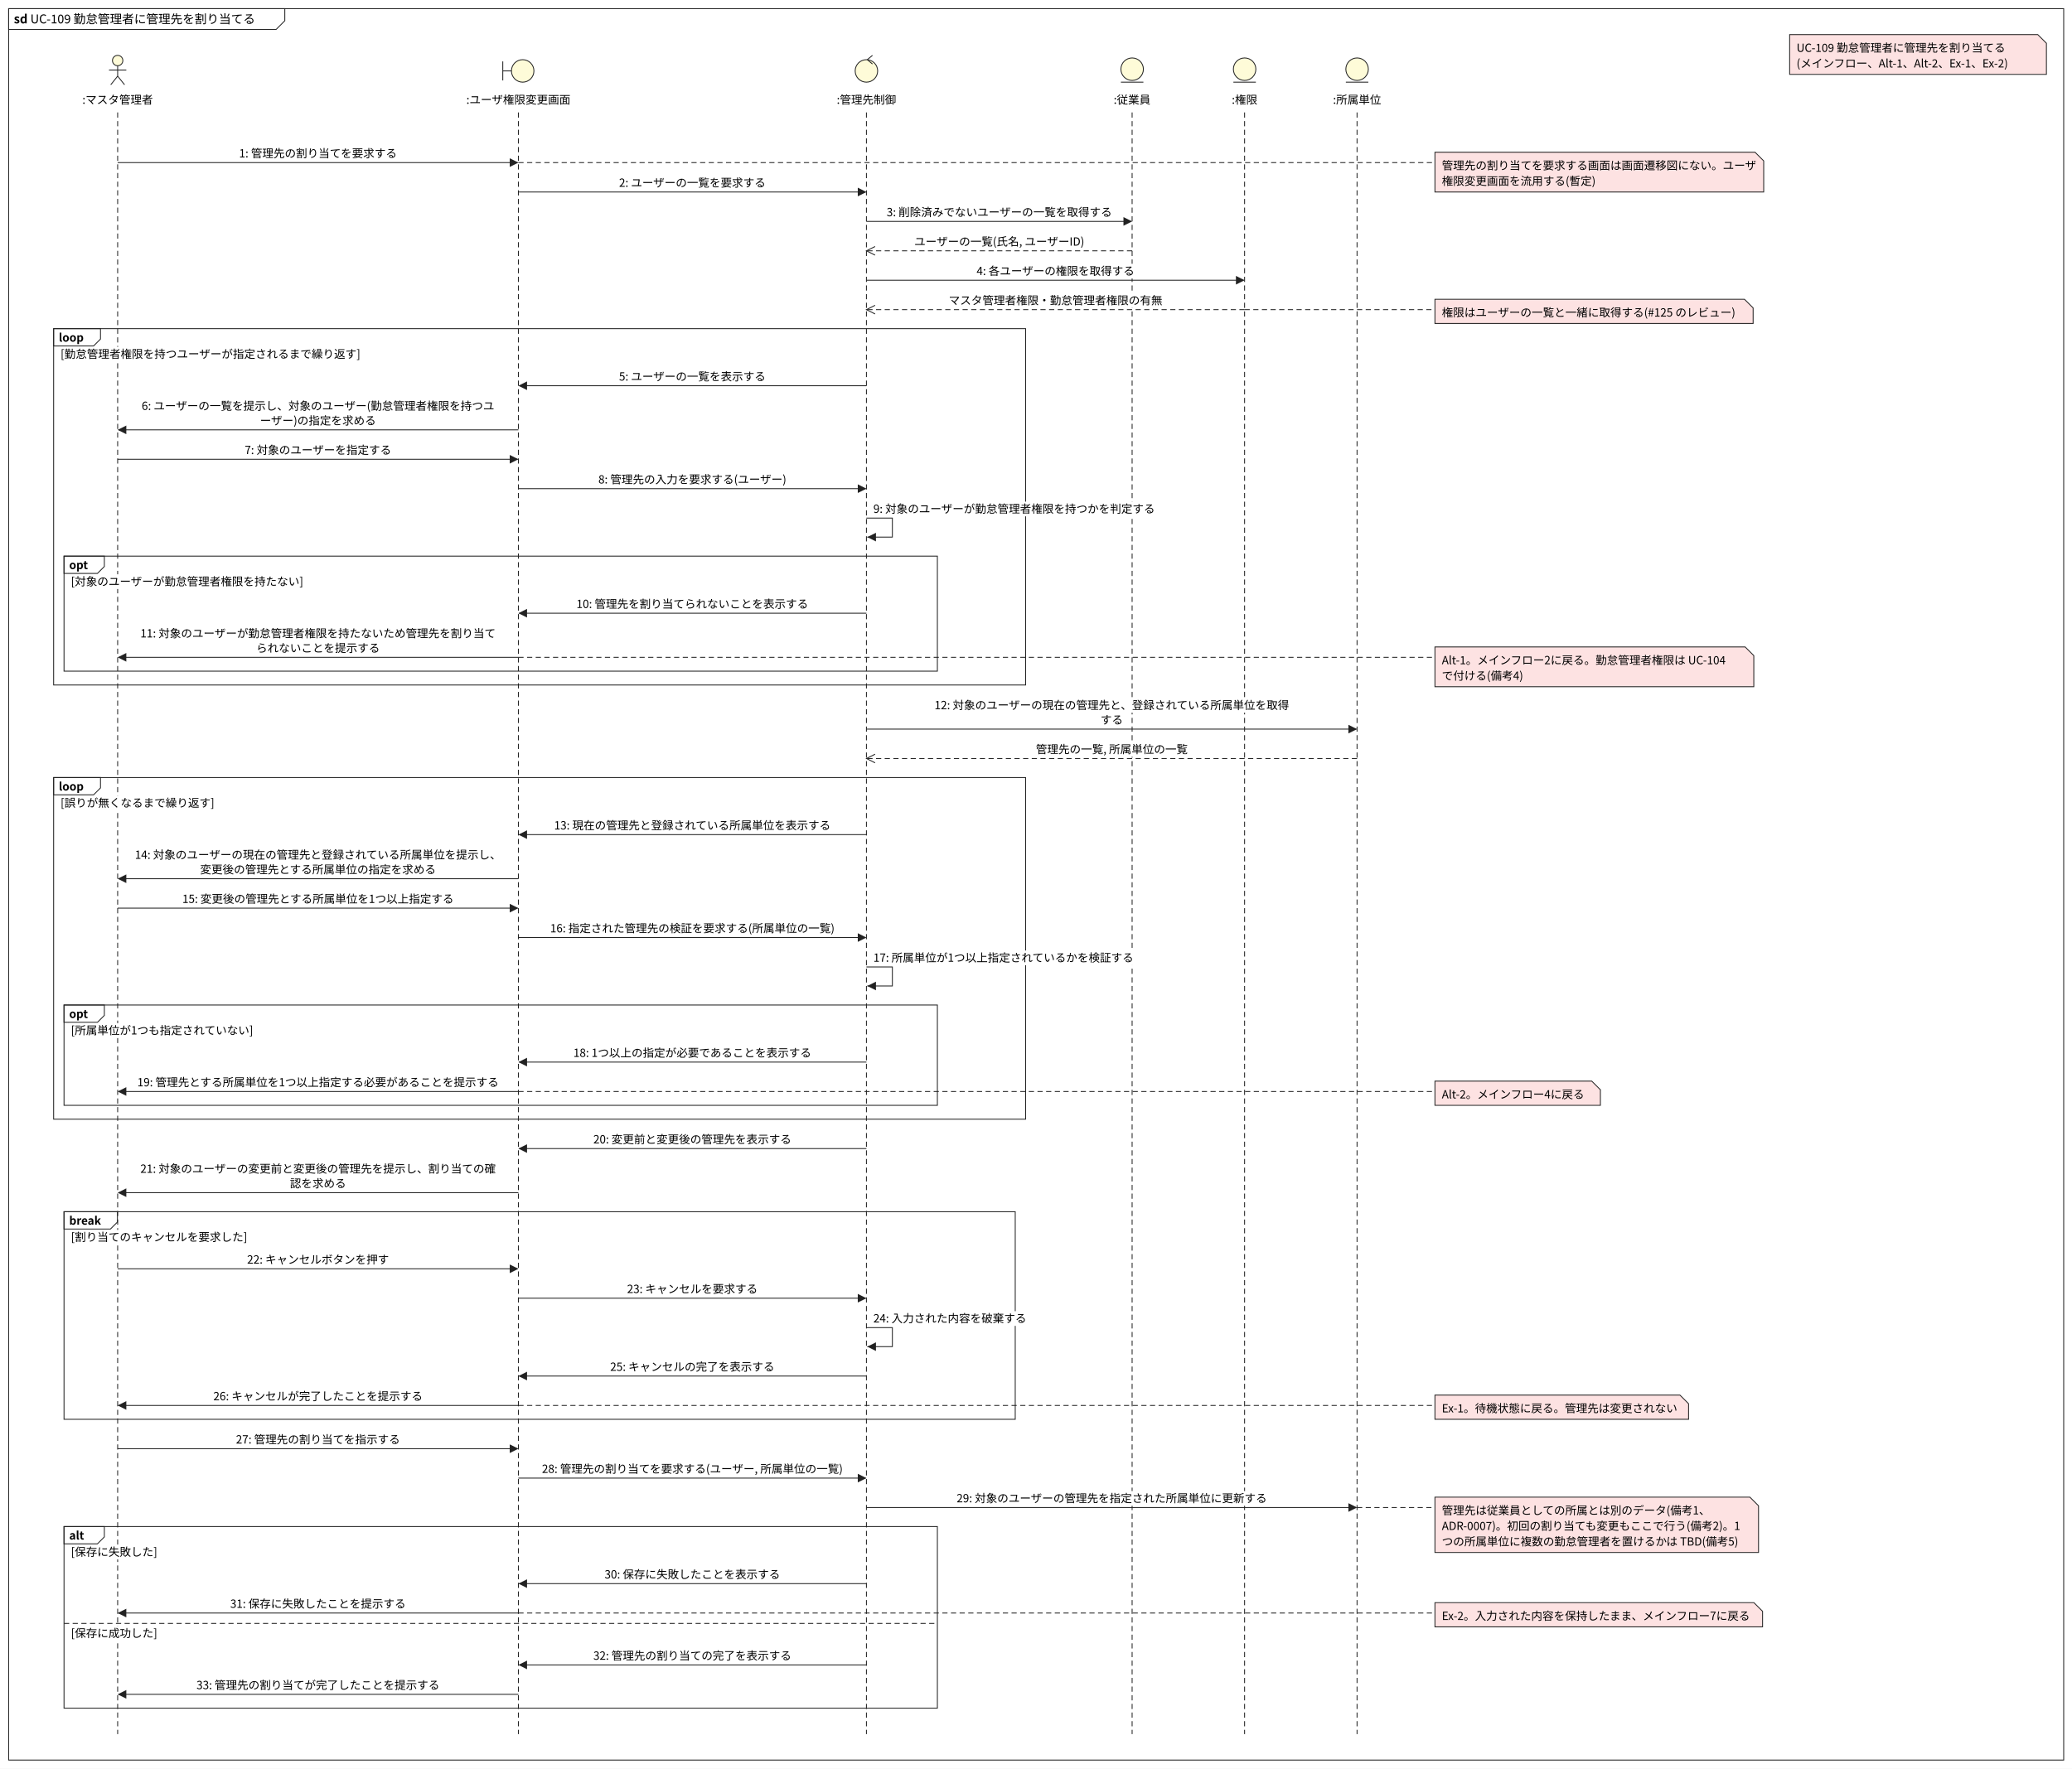
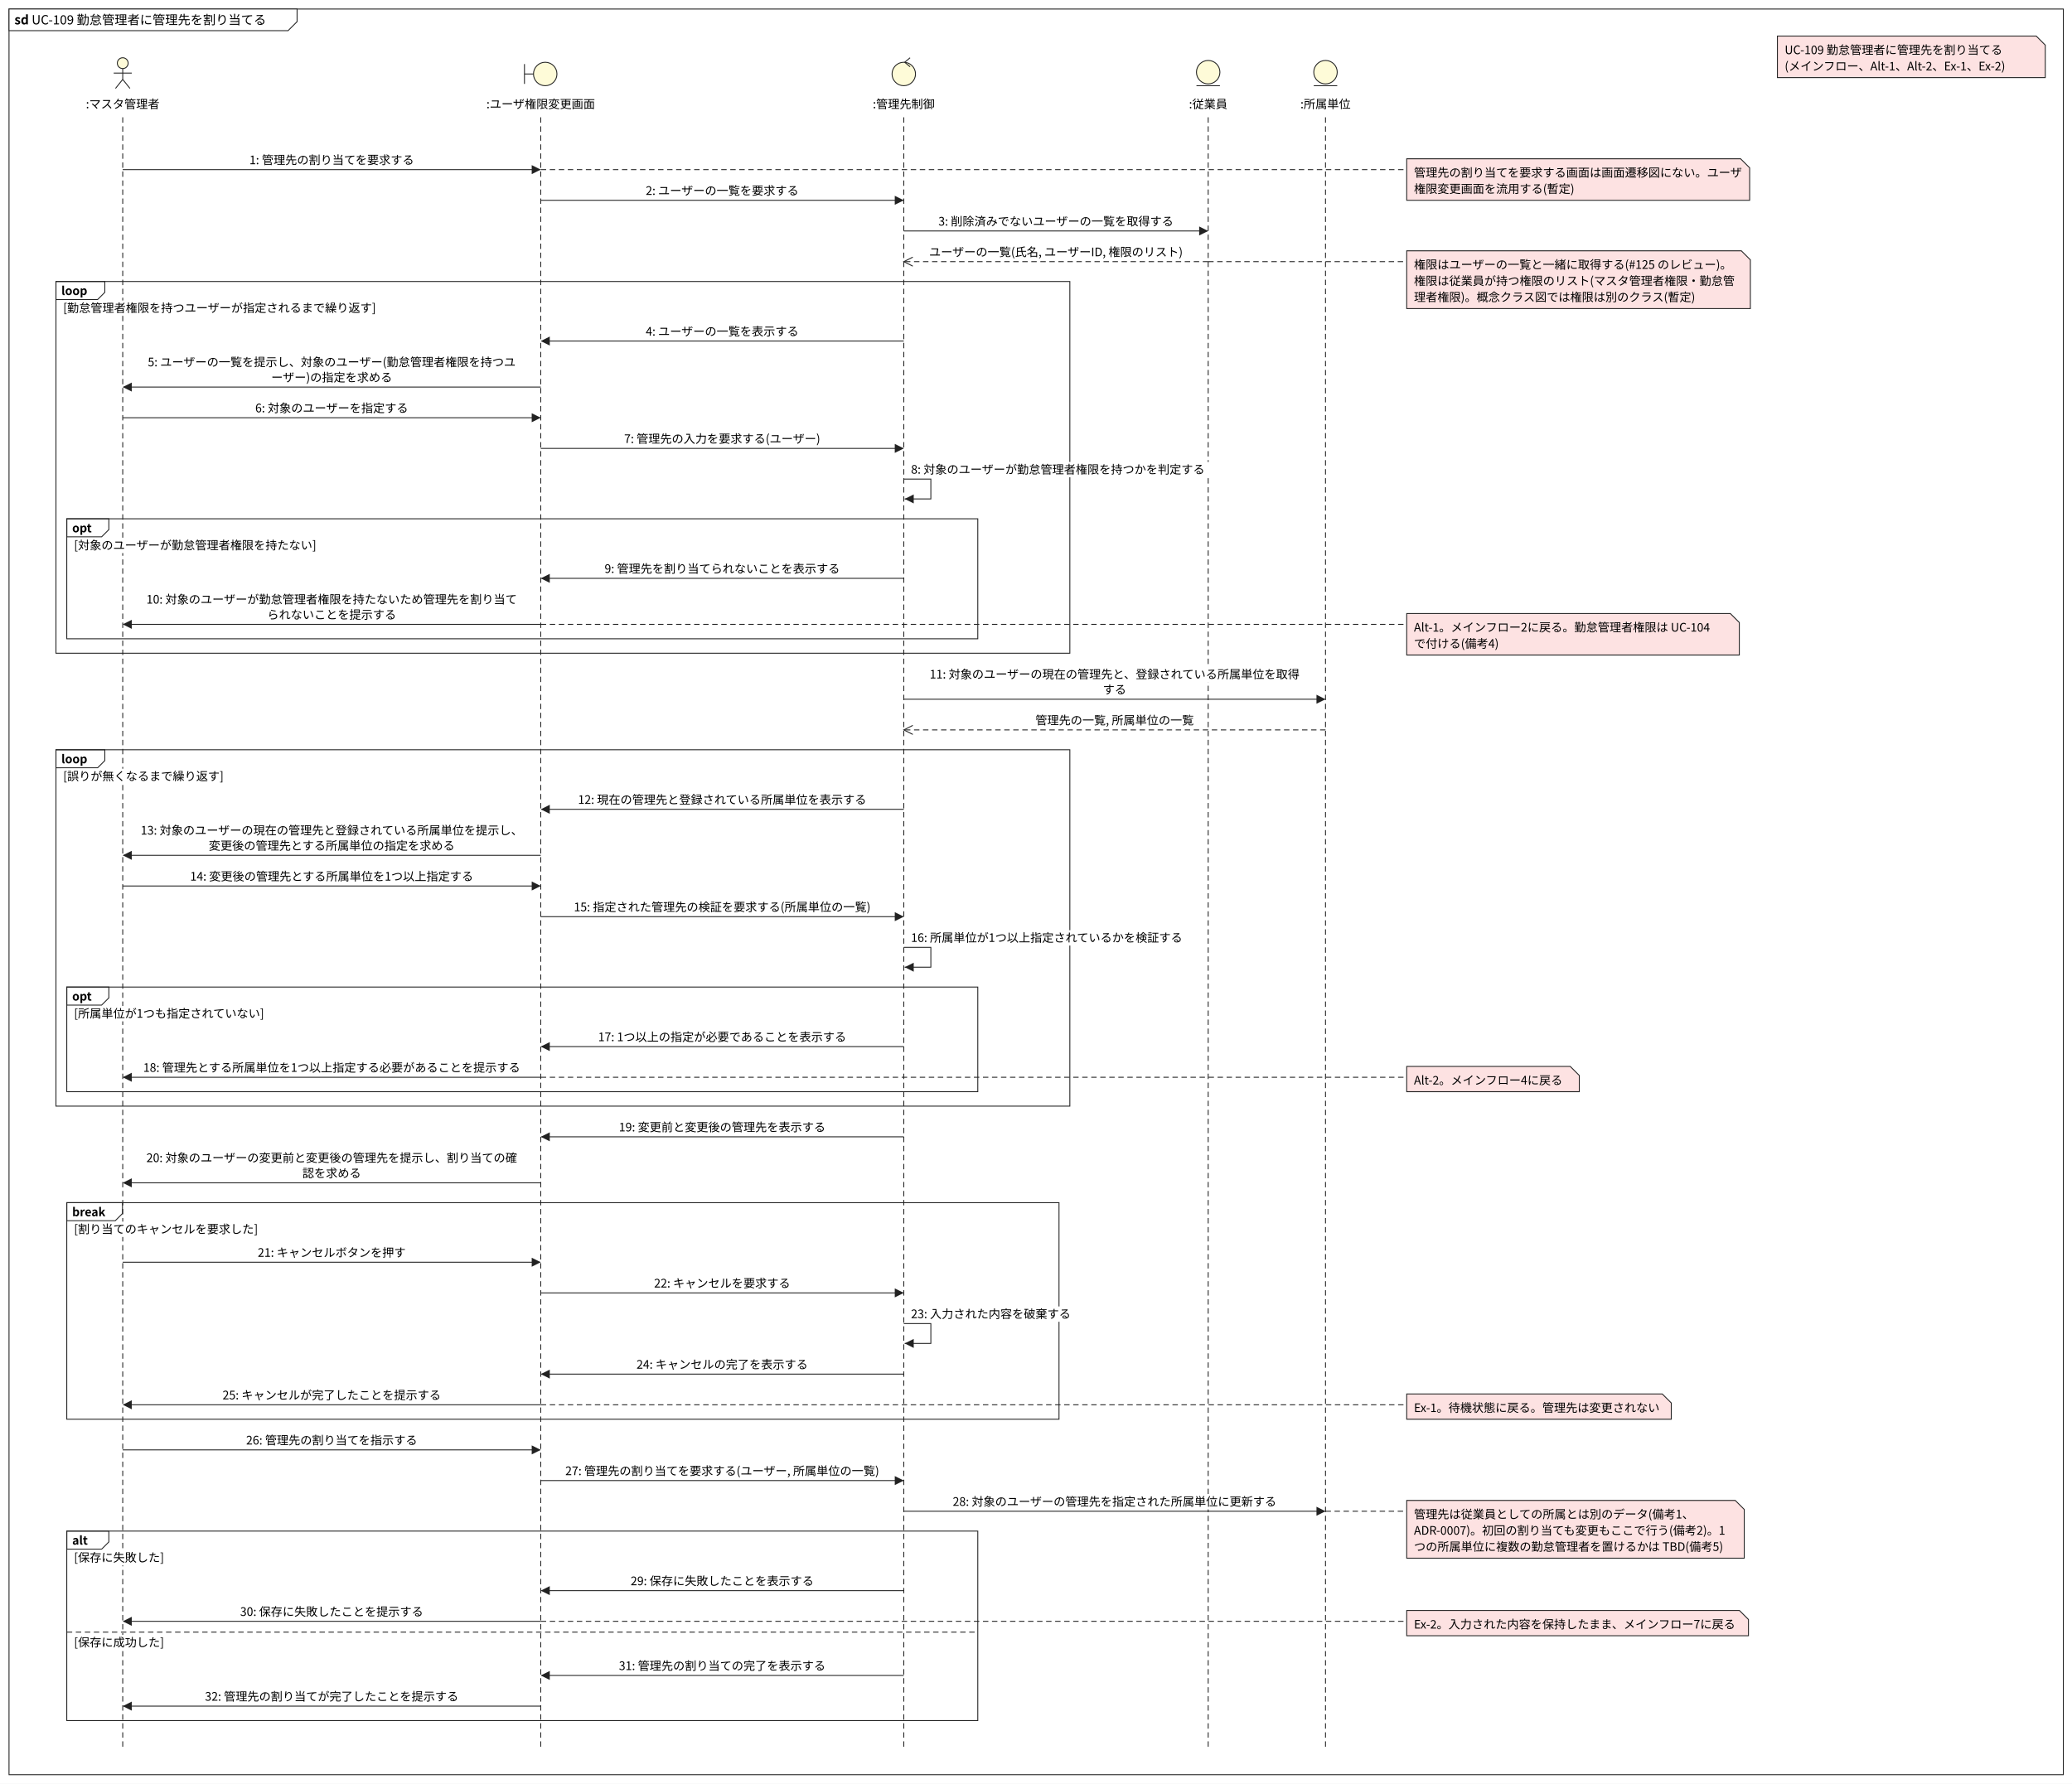
- <svg xmlns="http://www.w3.org/2000/svg" width="2395" height="2045" viewBox="0 0 2395 2045" font-family="'Noto Sans CJK JP','Noto Sans JP','Hiragino Sans','Yu Gothic','Meiryo','IPAGothic',sans-serif">
+ <svg xmlns="http://www.w3.org/2000/svg" width="2296" height="1977" viewBox="0 0 2296 1977" font-family="'Noto Sans CJK JP','Noto Sans JP','Hiragino Sans','Yu Gothic','Meiryo','IPAGothic',sans-serif">
  <rect width="100%" height="100%" fill="#fff" />
-   <rect x="10" y="10" width="2375.4" height="2025.0" fill="none" stroke="#222" />
+   <rect x="10" y="10" width="2276.4" height="1957.0" fill="none" stroke="#222" />
  <path d="M10 10 H329.2 V24 L319.2 34 H10 Z" fill="#fff" stroke="#222" />
  <line x1="136.0" y1="188.0" x2="598.2" y2="188.0" stroke="#222" stroke-width="1" />
  <polygon points="599.2,188.0 589.2,183.0 589.2,193.0" fill="#222" />
-   <line x1="599.2" y1="188.0" x2="1658.6" y2="188.0" stroke="#222" stroke-width="1" stroke-dasharray="6 4" />
+   <line x1="599.2" y1="188.0" x2="1558.8" y2="188.0" stroke="#222" stroke-width="1" stroke-dasharray="6 4" />
  <line x1="599.2" y1="222.0" x2="1000.5" y2="222.0" stroke="#222" stroke-width="1" />
  <polygon points="1001.5,222.0 991.5,217.0 991.5,227.0" fill="#222" />
-   <line x1="1001.5" y1="256.0" x2="1307.6" y2="256.0" stroke="#222" stroke-width="1" />
-   <polygon points="1308.6,256.0 1298.6,251.0 1298.6,261.0" fill="#222" />
-   <line x1="1308.6" y1="290.0" x2="1002.5" y2="290.0" stroke="#222" stroke-width="1" stroke-dasharray="6 4" />
+   <line x1="1001.5" y1="256.0" x2="1337.8" y2="256.0" stroke="#222" stroke-width="1" />
+   <polygon points="1338.8,256.0 1328.8,251.0 1328.8,261.0" fill="#222" />
+   <line x1="1338.8" y1="290.0" x2="1002.5" y2="290.0" stroke="#222" stroke-width="1" stroke-dasharray="6 4" />
  <polyline points="1011.5,285.0 1001.5,290.0 1011.5,295.0" fill="none" stroke="#222" />
-   <line x1="1001.5" y1="324.0" x2="1437.6" y2="324.0" stroke="#222" stroke-width="1" />
-   <polygon points="1438.6,324.0 1428.6,319.0 1428.6,329.0" fill="#222" />
-   <line x1="1438.6" y1="358.0" x2="1002.5" y2="358.0" stroke="#222" stroke-width="1" stroke-dasharray="6 4" />
-   <polyline points="1011.5,353.0 1001.5,358.0 1011.5,363.0" fill="none" stroke="#222" />
-   <line x1="1438.6" y1="358.0" x2="1658.6" y2="358.0" stroke="#222" stroke-width="1" stroke-dasharray="6 4" />
-   <path d="M62 380 H116.16 V392 L108.16 400 H62 Z" fill="#fff" stroke="#222" />
-   <line x1="1001.5" y1="446.0" x2="600.2" y2="446.0" stroke="#222" stroke-width="1" />
-   <polygon points="599.2,446.0 609.2,441.0 609.2,451.0" fill="#222" />
-   <line x1="599.2" y1="497.0" x2="137.0" y2="497.0" stroke="#222" stroke-width="1" />
-   <polygon points="136.0,497.0 146.0,492.0 146.0,502.0" fill="#222" />
-   <line x1="136.0" y1="531.0" x2="598.2" y2="531.0" stroke="#222" stroke-width="1" />
-   <polygon points="599.2,531.0 589.2,526.0 589.2,536.0" fill="#222" />
-   <line x1="599.2" y1="565.0" x2="1000.5" y2="565.0" stroke="#222" stroke-width="1" />
-   <polygon points="1001.5,565.0 991.5,560.0 991.5,570.0" fill="#222" />
-   <polyline points="1001.48,599 1031.48,599 1031.48,621 1002.48,621" fill="none" stroke="#222" />
-   <polygon points="1002.5,621.0 1012.5,616.0 1012.5,626.0" fill="#222" />
-   <path d="M74 643 H120.62 V655 L112.62 663 H74 Z" fill="#fff" stroke="#222" />
-   <line x1="1001.5" y1="709.0" x2="600.2" y2="709.0" stroke="#222" stroke-width="1" />
-   <polygon points="599.2,709.0 609.2,704.0 609.2,714.0" fill="#222" />
-   <line x1="599.2" y1="760.0" x2="137.0" y2="760.0" stroke="#222" stroke-width="1" />
-   <polygon points="136.0,760.0 146.0,755.0 146.0,765.0" fill="#222" />
-   <line x1="599.2" y1="760.0" x2="1658.6" y2="760.0" stroke="#222" stroke-width="1" stroke-dasharray="6 4" />
-   <rect x="74.0" y="643.0" width="1009.5" height="133.0" rx="0" fill="none" stroke="#222" />
-   <rect x="62.0" y="380.0" width="1123.5" height="412.0" rx="0" fill="none" stroke="#222" />
-   <line x1="1001.5" y1="843.0" x2="1567.6" y2="843.0" stroke="#222" stroke-width="1" />
-   <polygon points="1568.6,843.0 1558.6,838.0 1558.6,848.0" fill="#222" />
-   <line x1="1568.6" y1="877.0" x2="1002.5" y2="877.0" stroke="#222" stroke-width="1" stroke-dasharray="6 4" />
-   <polyline points="1011.5,872.0 1001.5,877.0 1011.5,882.0" fill="none" stroke="#222" />
-   <path d="M62 899 H116.16 V911 L108.16 919 H62 Z" fill="#fff" stroke="#222" />
-   <line x1="1001.5" y1="965.0" x2="600.2" y2="965.0" stroke="#222" stroke-width="1" />
-   <polygon points="599.2,965.0 609.2,960.0 609.2,970.0" fill="#222" />
-   <line x1="599.2" y1="1016.0" x2="137.0" y2="1016.0" stroke="#222" stroke-width="1" />
-   <polygon points="136.0,1016.0 146.0,1011.0 146.0,1021.0" fill="#222" />
-   <line x1="136.0" y1="1050.0" x2="598.2" y2="1050.0" stroke="#222" stroke-width="1" />
-   <polygon points="599.2,1050.0 589.2,1045.0 589.2,1055.0" fill="#222" />
-   <line x1="599.2" y1="1084.0" x2="1000.5" y2="1084.0" stroke="#222" stroke-width="1" />
-   <polygon points="1001.5,1084.0 991.5,1079.0 991.5,1089.0" fill="#222" />
-   <polyline points="1001.48,1118 1031.48,1118 1031.48,1140 1002.48,1140" fill="none" stroke="#222" />
-   <polygon points="1002.5,1140.0 1012.5,1135.0 1012.5,1145.0" fill="#222" />
-   <path d="M74 1162 H120.62 V1174 L112.62 1182 H74 Z" fill="#fff" stroke="#222" />
-   <line x1="1001.5" y1="1228.0" x2="600.2" y2="1228.0" stroke="#222" stroke-width="1" />
-   <polygon points="599.2,1228.0 609.2,1223.0 609.2,1233.0" fill="#222" />
-   <line x1="599.2" y1="1262.0" x2="137.0" y2="1262.0" stroke="#222" stroke-width="1" />
-   <polygon points="136.0,1262.0 146.0,1257.0 146.0,1267.0" fill="#222" />
-   <line x1="599.2" y1="1262.0" x2="1658.6" y2="1262.0" stroke="#222" stroke-width="1" stroke-dasharray="6 4" />
-   <rect x="74.0" y="1162.0" width="1009.5" height="116.0" rx="0" fill="none" stroke="#222" />
-   <rect x="62.0" y="899.0" width="1123.5" height="395.0" rx="0" fill="none" stroke="#222" />
-   <line x1="1001.5" y1="1328.0" x2="600.2" y2="1328.0" stroke="#222" stroke-width="1" />
-   <polygon points="599.2,1328.0 609.2,1323.0 609.2,1333.0" fill="#222" />
-   <line x1="599.2" y1="1379.0" x2="137.0" y2="1379.0" stroke="#222" stroke-width="1" />
-   <polygon points="136.0,1379.0 146.0,1374.0 146.0,1384.0" fill="#222" />
-   <path d="M74 1401 H135.7 V1413 L127.7 1421 H74 Z" fill="#fff" stroke="#222" />
-   <line x1="136.0" y1="1467.0" x2="598.2" y2="1467.0" stroke="#222" stroke-width="1" />
-   <polygon points="599.2,1467.0 589.2,1462.0 589.2,1472.0" fill="#222" />
-   <line x1="599.2" y1="1501.0" x2="1000.5" y2="1501.0" stroke="#222" stroke-width="1" />
-   <polygon points="1001.5,1501.0 991.5,1496.0 991.5,1506.0" fill="#222" />
-   <polyline points="1001.48,1535 1031.48,1535 1031.48,1557 1002.48,1557" fill="none" stroke="#222" />
-   <polygon points="1002.5,1557.0 1012.5,1552.0 1012.5,1562.0" fill="#222" />
-   <line x1="1001.5" y1="1591.0" x2="600.2" y2="1591.0" stroke="#222" stroke-width="1" />
-   <polygon points="599.2,1591.0 609.2,1586.0 609.2,1596.0" fill="#222" />
-   <line x1="599.2" y1="1625.0" x2="137.0" y2="1625.0" stroke="#222" stroke-width="1" />
-   <polygon points="136.0,1625.0 146.0,1620.0 146.0,1630.0" fill="#222" />
-   <line x1="599.2" y1="1625.0" x2="1658.6" y2="1625.0" stroke="#222" stroke-width="1" stroke-dasharray="6 4" />
-   <rect x="74.0" y="1401.0" width="1099.5" height="240.0" rx="0" fill="none" stroke="#222" />
-   <line x1="136.0" y1="1675.0" x2="598.2" y2="1675.0" stroke="#222" stroke-width="1" />
-   <polygon points="599.2,1675.0 589.2,1670.0 589.2,1680.0" fill="#222" />
-   <line x1="599.2" y1="1709.0" x2="1000.5" y2="1709.0" stroke="#222" stroke-width="1" />
-   <polygon points="1001.5,1709.0 991.5,1704.0 991.5,1714.0" fill="#222" />
-   <line x1="1001.5" y1="1743.0" x2="1567.6" y2="1743.0" stroke="#222" stroke-width="1" />
-   <polygon points="1568.6,1743.0 1558.6,1738.0 1558.6,1748.0" fill="#222" />
-   <line x1="1568.6" y1="1743.0" x2="1658.6" y2="1743.0" stroke="#222" stroke-width="1" stroke-dasharray="6 4" />
-   <path d="M74 1765 H120.62 V1777 L112.62 1785 H74 Z" fill="#fff" stroke="#222" />
-   <line x1="1001.5" y1="1831.0" x2="600.2" y2="1831.0" stroke="#222" stroke-width="1" />
-   <polygon points="599.2,1831.0 609.2,1826.0 609.2,1836.0" fill="#222" />
-   <line x1="599.2" y1="1865.0" x2="137.0" y2="1865.0" stroke="#222" stroke-width="1" />
-   <polygon points="136.0,1865.0 146.0,1860.0 146.0,1870.0" fill="#222" />
-   <line x1="599.2" y1="1865.0" x2="1658.6" y2="1865.0" stroke="#222" stroke-width="1" stroke-dasharray="6 4" />
-   <line x1="1001.5" y1="1925.0" x2="600.2" y2="1925.0" stroke="#222" stroke-width="1" />
-   <polygon points="599.2,1925.0 609.2,1920.0 609.2,1930.0" fill="#222" />
-   <line x1="599.2" y1="1959.0" x2="137.0" y2="1959.0" stroke="#222" stroke-width="1" />
-   <polygon points="136.0,1959.0 146.0,1954.0 146.0,1964.0" fill="#222" />
-   <rect x="74.0" y="1765.0" width="1009.5" height="210.0" rx="0" fill="none" stroke="#222" />
-   <line x1="74.0" y1="1877.0" x2="1083.5" y2="1877.0" stroke="#222" stroke-width="1" stroke-dasharray="6 4" />
+   <line x1="1338.8" y1="290.0" x2="1558.8" y2="290.0" stroke="#222" stroke-width="1" stroke-dasharray="6 4" />
+   <path d="M62 312 H116.16 V324 L108.16 332 H62 Z" fill="#fff" stroke="#222" />
+   <line x1="1001.5" y1="378.0" x2="600.2" y2="378.0" stroke="#222" stroke-width="1" />
+   <polygon points="599.2,378.0 609.2,373.0 609.2,383.0" fill="#222" />
+   <line x1="599.2" y1="429.0" x2="137.0" y2="429.0" stroke="#222" stroke-width="1" />
+   <polygon points="136.0,429.0 146.0,424.0 146.0,434.0" fill="#222" />
+   <line x1="136.0" y1="463.0" x2="598.2" y2="463.0" stroke="#222" stroke-width="1" />
+   <polygon points="599.2,463.0 589.2,458.0 589.2,468.0" fill="#222" />
+   <line x1="599.2" y1="497.0" x2="1000.5" y2="497.0" stroke="#222" stroke-width="1" />
+   <polygon points="1001.5,497.0 991.5,492.0 991.5,502.0" fill="#222" />
+   <polyline points="1001.48,531 1031.48,531 1031.48,553 1002.48,553" fill="none" stroke="#222" />
+   <polygon points="1002.5,553.0 1012.5,548.0 1012.5,558.0" fill="#222" />
+   <path d="M74 575 H120.62 V587 L112.62 595 H74 Z" fill="#fff" stroke="#222" />
+   <line x1="1001.5" y1="641.0" x2="600.2" y2="641.0" stroke="#222" stroke-width="1" />
+   <polygon points="599.2,641.0 609.2,636.0 609.2,646.0" fill="#222" />
+   <line x1="599.2" y1="692.0" x2="137.0" y2="692.0" stroke="#222" stroke-width="1" />
+   <polygon points="136.0,692.0 146.0,687.0 146.0,697.0" fill="#222" />
+   <line x1="599.2" y1="692.0" x2="1558.8" y2="692.0" stroke="#222" stroke-width="1" stroke-dasharray="6 4" />
+   <rect x="74.0" y="575.0" width="1009.5" height="133.0" rx="0" fill="none" stroke="#222" />
+   <rect x="62.0" y="312.0" width="1123.5" height="412.0" rx="0" fill="none" stroke="#222" />
+   <line x1="1001.5" y1="775.0" x2="1467.8" y2="775.0" stroke="#222" stroke-width="1" />
+   <polygon points="1468.8,775.0 1458.8,770.0 1458.8,780.0" fill="#222" />
+   <line x1="1468.8" y1="809.0" x2="1002.5" y2="809.0" stroke="#222" stroke-width="1" stroke-dasharray="6 4" />
+   <polyline points="1011.5,804.0 1001.5,809.0 1011.5,814.0" fill="none" stroke="#222" />
+   <path d="M62 831 H116.16 V843 L108.16 851 H62 Z" fill="#fff" stroke="#222" />
+   <line x1="1001.5" y1="897.0" x2="600.2" y2="897.0" stroke="#222" stroke-width="1" />
+   <polygon points="599.2,897.0 609.2,892.0 609.2,902.0" fill="#222" />
+   <line x1="599.2" y1="948.0" x2="137.0" y2="948.0" stroke="#222" stroke-width="1" />
+   <polygon points="136.0,948.0 146.0,943.0 146.0,953.0" fill="#222" />
+   <line x1="136.0" y1="982.0" x2="598.2" y2="982.0" stroke="#222" stroke-width="1" />
+   <polygon points="599.2,982.0 589.2,977.0 589.2,987.0" fill="#222" />
+   <line x1="599.2" y1="1016.0" x2="1000.5" y2="1016.0" stroke="#222" stroke-width="1" />
+   <polygon points="1001.5,1016.0 991.5,1011.0 991.5,1021.0" fill="#222" />
+   <polyline points="1001.48,1050 1031.48,1050 1031.48,1072 1002.48,1072" fill="none" stroke="#222" />
+   <polygon points="1002.5,1072.0 1012.5,1067.0 1012.5,1077.0" fill="#222" />
+   <path d="M74 1094 H120.62 V1106 L112.62 1114 H74 Z" fill="#fff" stroke="#222" />
+   <line x1="1001.5" y1="1160.0" x2="600.2" y2="1160.0" stroke="#222" stroke-width="1" />
+   <polygon points="599.2,1160.0 609.2,1155.0 609.2,1165.0" fill="#222" />
+   <line x1="599.2" y1="1194.0" x2="137.0" y2="1194.0" stroke="#222" stroke-width="1" />
+   <polygon points="136.0,1194.0 146.0,1189.0 146.0,1199.0" fill="#222" />
+   <line x1="599.2" y1="1194.0" x2="1558.8" y2="1194.0" stroke="#222" stroke-width="1" stroke-dasharray="6 4" />
+   <rect x="74.0" y="1094.0" width="1009.5" height="116.0" rx="0" fill="none" stroke="#222" />
+   <rect x="62.0" y="831.0" width="1123.5" height="395.0" rx="0" fill="none" stroke="#222" />
+   <line x1="1001.5" y1="1260.0" x2="600.2" y2="1260.0" stroke="#222" stroke-width="1" />
+   <polygon points="599.2,1260.0 609.2,1255.0 609.2,1265.0" fill="#222" />
+   <line x1="599.2" y1="1311.0" x2="137.0" y2="1311.0" stroke="#222" stroke-width="1" />
+   <polygon points="136.0,1311.0 146.0,1306.0 146.0,1316.0" fill="#222" />
+   <path d="M74 1333 H135.7 V1345 L127.7 1353 H74 Z" fill="#fff" stroke="#222" />
+   <line x1="136.0" y1="1399.0" x2="598.2" y2="1399.0" stroke="#222" stroke-width="1" />
+   <polygon points="599.2,1399.0 589.2,1394.0 589.2,1404.0" fill="#222" />
+   <line x1="599.2" y1="1433.0" x2="1000.5" y2="1433.0" stroke="#222" stroke-width="1" />
+   <polygon points="1001.5,1433.0 991.5,1428.0 991.5,1438.0" fill="#222" />
+   <polyline points="1001.48,1467 1031.48,1467 1031.48,1489 1002.48,1489" fill="none" stroke="#222" />
+   <polygon points="1002.5,1489.0 1012.5,1484.0 1012.5,1494.0" fill="#222" />
+   <line x1="1001.5" y1="1523.0" x2="600.2" y2="1523.0" stroke="#222" stroke-width="1" />
+   <polygon points="599.2,1523.0 609.2,1518.0 609.2,1528.0" fill="#222" />
+   <line x1="599.2" y1="1557.0" x2="137.0" y2="1557.0" stroke="#222" stroke-width="1" />
+   <polygon points="136.0,1557.0 146.0,1552.0 146.0,1562.0" fill="#222" />
+   <line x1="599.2" y1="1557.0" x2="1558.8" y2="1557.0" stroke="#222" stroke-width="1" stroke-dasharray="6 4" />
+   <rect x="74.0" y="1333.0" width="1099.5" height="240.0" rx="0" fill="none" stroke="#222" />
+   <line x1="136.0" y1="1607.0" x2="598.2" y2="1607.0" stroke="#222" stroke-width="1" />
+   <polygon points="599.2,1607.0 589.2,1602.0 589.2,1612.0" fill="#222" />
+   <line x1="599.2" y1="1641.0" x2="1000.5" y2="1641.0" stroke="#222" stroke-width="1" />
+   <polygon points="1001.5,1641.0 991.5,1636.0 991.5,1646.0" fill="#222" />
+   <line x1="1001.5" y1="1675.0" x2="1467.8" y2="1675.0" stroke="#222" stroke-width="1" />
+   <polygon points="1468.8,1675.0 1458.8,1670.0 1458.8,1680.0" fill="#222" />
+   <line x1="1468.8" y1="1675.0" x2="1558.8" y2="1675.0" stroke="#222" stroke-width="1" stroke-dasharray="6 4" />
+   <path d="M74 1697 H120.62 V1709 L112.62 1717 H74 Z" fill="#fff" stroke="#222" />
+   <line x1="1001.5" y1="1763.0" x2="600.2" y2="1763.0" stroke="#222" stroke-width="1" />
+   <polygon points="599.2,1763.0 609.2,1758.0 609.2,1768.0" fill="#222" />
+   <line x1="599.2" y1="1797.0" x2="137.0" y2="1797.0" stroke="#222" stroke-width="1" />
+   <polygon points="136.0,1797.0 146.0,1792.0 146.0,1802.0" fill="#222" />
+   <line x1="599.2" y1="1797.0" x2="1558.8" y2="1797.0" stroke="#222" stroke-width="1" stroke-dasharray="6 4" />
+   <line x1="1001.5" y1="1857.0" x2="600.2" y2="1857.0" stroke="#222" stroke-width="1" />
+   <polygon points="599.2,1857.0 609.2,1852.0 609.2,1862.0" fill="#222" />
+   <line x1="599.2" y1="1891.0" x2="137.0" y2="1891.0" stroke="#222" stroke-width="1" />
+   <polygon points="136.0,1891.0 146.0,1886.0 146.0,1896.0" fill="#222" />
+   <rect x="74.0" y="1697.0" width="1009.5" height="210.0" rx="0" fill="none" stroke="#222" />
+   <line x1="74.0" y1="1809.0" x2="1083.5" y2="1809.0" stroke="#222" stroke-width="1" stroke-dasharray="6 4" />
  <circle cx="136" cy="70" r="6" fill="#fefbd8" stroke="#222" />
  <path d="M136 76 V88 M126 81 H146 M136 88 L128 98 M136 88 L144 98" fill="none" stroke="#222" />
-   <line x1="136.0" y1="130.0" x2="136.0" y2="2005.0" stroke="#222" stroke-width="1" stroke-dasharray="6 4" />
+   <line x1="136.0" y1="130.0" x2="136.0" y2="1937.0" stroke="#222" stroke-width="1" stroke-dasharray="6 4" />
  <circle cx="604.16" cy="82" r="13" fill="#fefbd8" stroke="#222" />
  <path d="M591.16 82 H581.16 M581.16 71 V93" fill="none" stroke="#222" />
-   <line x1="599.2" y1="130.0" x2="599.2" y2="2005.0" stroke="#222" stroke-width="1" stroke-dasharray="6 4" />
+   <line x1="599.2" y1="130.0" x2="599.2" y2="1937.0" stroke="#222" stroke-width="1" stroke-dasharray="6 4" />
  <circle cx="1001.48" cy="82" r="13" fill="#fefbd8" stroke="#222" />
  <path d="M1002.48 69 l6 -5 M1002.48 69 l6 5" fill="none" stroke="#222" />
-   <line x1="1001.5" y1="130.0" x2="1001.5" y2="2005.0" stroke="#222" stroke-width="1" stroke-dasharray="6 4" />
-   <circle cx="1308.64" cy="80" r="13" fill="#fefbd8" stroke="#222" />
-   <path d="M1295.64 95 H1321.64" fill="none" stroke="#222" />
-   <line x1="1308.6" y1="130.0" x2="1308.6" y2="2005.0" stroke="#222" stroke-width="1" stroke-dasharray="6 4" />
-   <circle cx="1438.64" cy="80" r="13" fill="#fefbd8" stroke="#222" />
-   <path d="M1425.64 95 H1451.64" fill="none" stroke="#222" />
-   <line x1="1438.6" y1="130.0" x2="1438.6" y2="2005.0" stroke="#222" stroke-width="1" stroke-dasharray="6 4" />
-   <circle cx="1568.64" cy="80" r="13" fill="#fefbd8" stroke="#222" />
-   <path d="M1555.64 95 H1581.64" fill="none" stroke="#222" />
-   <line x1="1568.6" y1="130.0" x2="1568.6" y2="2005.0" stroke="#222" stroke-width="1" stroke-dasharray="6 4" />
+   <line x1="1001.5" y1="130.0" x2="1001.5" y2="1937.0" stroke="#222" stroke-width="1" stroke-dasharray="6 4" />
+   <circle cx="1338.8" cy="80" r="13" fill="#fefbd8" stroke="#222" />
+   <path d="M1325.8 95 H1351.8" fill="none" stroke="#222" />
+   <line x1="1338.8" y1="130.0" x2="1338.8" y2="1937.0" stroke="#222" stroke-width="1" stroke-dasharray="6 4" />
+   <circle cx="1468.8" cy="80" r="13" fill="#fefbd8" stroke="#222" />
+   <path d="M1455.8 95 H1481.8" fill="none" stroke="#222" />
+   <line x1="1468.8" y1="130.0" x2="1468.8" y2="1937.0" stroke="#222" stroke-width="1" stroke-dasharray="6 4" />
  <rect x="269.8" y="169.0" width="195.6" height="17.0" fill="#fff" />
  <text x="367.6" y="182.0" font-size="13" text-anchor="middle">1: 管理先の割り当てを要求する</text>
  <rect x="709.0" y="203.0" width="182.6" height="17.0" fill="#fff" />
  <text x="800.3" y="216.0" font-size="13" text-anchor="middle">2: ユーザーの一覧を要求する</text>
-   <rect x="1018.2" y="237.0" width="273.6" height="17.0" fill="#fff" />
-   <text x="1155.1" y="250.0" font-size="13" text-anchor="middle">3: 削除済みでないユーザーの一覧を取得する</text>
-   <rect x="1045.9" y="271.0" width="218.2" height="17.0" fill="#fff" />
-   <text x="1155.1" y="284.0" font-size="13" text-anchor="middle">ユーザーの一覧(氏名, ユーザーID)</text>
-   <rect x="1122.2" y="305.0" width="195.6" height="17.0" fill="#fff" />
-   <text x="1220.1" y="318.0" font-size="13" text-anchor="middle">4: 各ユーザーの権限を取得する</text>
-   <rect x="1094.6" y="339.0" width="251.0" height="17.0" fill="#fff" />
-   <text x="1220.1" y="352.0" font-size="13" text-anchor="middle">マスタ管理者権限・勤怠管理者権限の有無</text>
-   <text x="68.0" y="395.0" font-size="13" text-anchor="start" font-weight="bold">loop</text>
-   <rect x="68.0" y="401.0" width="357.1" height="17.0" fill="#fff" />
-   <text x="70.0" y="414.0" font-size="13" text-anchor="start">[勤怠管理者権限を持つユーザーが指定されるまで繰り返す]</text>
-   <rect x="709.0" y="427.0" width="182.6" height="17.0" fill="#fff" />
-   <text x="800.3" y="440.0" font-size="13" text-anchor="middle">5: ユーザーの一覧を表示する</text>
-   <rect x="155.5" y="461.0" width="424.2" height="17.0" fill="#fff" />
-   <text x="367.6" y="474.0" font-size="13" text-anchor="middle">6: ユーザーの一覧を提示し、対象のユーザー(勤怠管理者権限を持つユ</text>
-   <rect x="296.8" y="478.0" width="141.5" height="17.0" fill="#fff" />
-   <text x="367.6" y="491.0" font-size="13" text-anchor="middle">ーザー)の指定を求める</text>
-   <rect x="276.3" y="512.0" width="182.6" height="17.0" fill="#fff" />
-   <text x="367.6" y="525.0" font-size="13" text-anchor="middle">7: 対象のユーザーを指定する</text>
-   <rect x="682.0" y="546.0" width="236.7" height="17.0" fill="#fff" />
-   <text x="800.3" y="559.0" font-size="13" text-anchor="middle">8: 管理先の入力を要求する(ユーザー)</text>
-   <rect x="1007.5" y="580.0" width="338.6" height="17.0" fill="#fff" />
-   <text x="1009.5" y="593.0" font-size="13" text-anchor="start">9: 対象のユーザーが勤怠管理者権限を持つかを判定する</text>
-   <text x="80.0" y="658.0" font-size="13" text-anchor="start" font-weight="bold">opt</text>
-   <rect x="80.0" y="664.0" width="279.1" height="17.0" fill="#fff" />
-   <text x="82.0" y="677.0" font-size="13" text-anchor="start">[対象のユーザーが勤怠管理者権限を持たない]</text>
-   <rect x="659.7" y="690.0" width="281.2" height="17.0" fill="#fff" />
-   <text x="800.3" y="703.0" font-size="13" text-anchor="middle">10: 管理先を割り当てられないことを表示する</text>
-   <rect x="155.5" y="724.0" width="424.2" height="17.0" fill="#fff" />
-   <text x="367.6" y="737.0" font-size="13" text-anchor="middle">11: 対象のユーザーが勤怠管理者権限を持たないため管理先を割り当て</text>
-   <rect x="294.1" y="741.0" width="147.0" height="17.0" fill="#fff" />
-   <text x="367.6" y="754.0" font-size="13" text-anchor="middle">られないことを提示する</text>
-   <rect x="1073.0" y="807.0" width="424.2" height="17.0" fill="#fff" />
-   <text x="1285.1" y="820.0" font-size="13" text-anchor="middle">12: 対象のユーザーの現在の管理先と、登録されている所属単位を取得</text>
-   <rect x="1270.1" y="824.0" width="30.0" height="17.0" fill="#fff" />
-   <text x="1285.1" y="837.0" font-size="13" text-anchor="middle">する</text>
-   <rect x="1191.0" y="858.0" width="188.1" height="17.0" fill="#fff" />
-   <text x="1285.1" y="871.0" font-size="13" text-anchor="middle">管理先の一覧, 所属単位の一覧</text>
-   <text x="68.0" y="914.0" font-size="13" text-anchor="start" font-weight="bold">loop</text>
-   <rect x="68.0" y="920.0" width="188.1" height="17.0" fill="#fff" />
-   <text x="70.0" y="933.0" font-size="13" text-anchor="start">[誤りが無くなるまで繰り返す]</text>
-   <rect x="633.7" y="946.0" width="333.2" height="17.0" fill="#fff" />
-   <text x="800.3" y="959.0" font-size="13" text-anchor="middle">13: 現在の管理先と登録されている所属単位を表示する</text>
-   <rect x="149.0" y="980.0" width="437.2" height="17.0" fill="#fff" />
-   <text x="367.6" y="993.0" font-size="13" text-anchor="middle">14: 対象のユーザーの現在の管理先と登録されている所属単位を提示し、</text>
-   <rect x="229.1" y="997.0" width="277.0" height="17.0" fill="#fff" />
-   <text x="367.6" y="1010.0" font-size="13" text-anchor="middle">変更後の管理先とする所属単位の指定を求める</text>
-   <rect x="203.7" y="1031.0" width="327.7" height="17.0" fill="#fff" />
-   <text x="367.6" y="1044.0" font-size="13" text-anchor="middle">15: 変更後の管理先とする所属単位を1つ以上指定する</text>
-   <rect x="626.2" y="1065.0" width="348.2" height="17.0" fill="#fff" />
-   <text x="800.3" y="1078.0" font-size="13" text-anchor="middle">16: 指定された管理先の検証を要求する(所属単位の一覧)</text>
-   <rect x="1007.5" y="1099.0" width="314.7" height="17.0" fill="#fff" />
-   <text x="1009.5" y="1112.0" font-size="13" text-anchor="start">17: 所属単位が1つ以上指定されているかを検証する</text>
-   <text x="80.0" y="1177.0" font-size="13" text-anchor="start" font-weight="bold">opt</text>
-   <rect x="80.0" y="1183.0" width="221.6" height="17.0" fill="#fff" />
-   <text x="82.0" y="1196.0" font-size="13" text-anchor="start">[所属単位が1つも指定されていない]</text>
-   <rect x="656.0" y="1209.0" width="288.7" height="17.0" fill="#fff" />
-   <text x="800.3" y="1222.0" font-size="13" text-anchor="middle">18: 1つ以上の指定が必要であることを表示する</text>
-   <rect x="151.7" y="1243.0" width="431.7" height="17.0" fill="#fff" />
-   <text x="367.6" y="1256.0" font-size="13" text-anchor="middle">19: 管理先とする所属単位を1つ以上指定する必要があることを提示する</text>
-   <rect x="679.2" y="1309.0" width="242.2" height="17.0" fill="#fff" />
-   <text x="800.3" y="1322.0" font-size="13" text-anchor="middle">20: 変更前と変更後の管理先を表示する</text>
-   <rect x="155.5" y="1343.0" width="424.2" height="17.0" fill="#fff" />
-   <text x="367.6" y="1356.0" font-size="13" text-anchor="middle">21: 対象のユーザーの変更前と変更後の管理先を提示し、割り当ての確</text>
-   <rect x="333.1" y="1360.0" width="69.0" height="17.0" fill="#fff" />
-   <text x="367.6" y="1373.0" font-size="13" text-anchor="middle">認を求める</text>
-   <text x="80.0" y="1416.0" font-size="13" text-anchor="start" font-weight="bold">break</text>
-   <rect x="80.0" y="1422.0" width="214.1" height="17.0" fill="#fff" />
-   <text x="82.0" y="1435.0" font-size="13" text-anchor="start">[割り当てのキャンセルを要求した]</text>
-   <rect x="279.0" y="1448.0" width="177.2" height="17.0" fill="#fff" />
-   <text x="367.6" y="1461.0" font-size="13" text-anchor="middle">22: キャンセルボタンを押す</text>
-   <rect x="718.2" y="1482.0" width="164.2" height="17.0" fill="#fff" />
-   <text x="800.3" y="1495.0" font-size="13" text-anchor="middle">23: キャンセルを要求する</text>
-   <rect x="1007.5" y="1516.0" width="190.2" height="17.0" fill="#fff" />
-   <text x="1009.5" y="1529.0" font-size="13" text-anchor="start">24: 入力された内容を破棄する</text>
-   <rect x="698.7" y="1572.0" width="203.2" height="17.0" fill="#fff" />
-   <text x="800.3" y="1585.0" font-size="13" text-anchor="middle">25: キャンセルの完了を表示する</text>
-   <rect x="240.0" y="1606.0" width="255.2" height="17.0" fill="#fff" />
-   <text x="367.6" y="1619.0" font-size="13" text-anchor="middle">26: キャンセルが完了したことを提示する</text>
-   <rect x="266.0" y="1656.0" width="203.2" height="17.0" fill="#fff" />
-   <text x="367.6" y="1669.0" font-size="13" text-anchor="middle">27: 管理先の割り当てを指示する</text>
-   <rect x="612.2" y="1690.0" width="376.3" height="17.0" fill="#fff" />
-   <text x="800.3" y="1703.0" font-size="13" text-anchor="middle">28: 管理先の割り当てを要求する(ユーザー, 所属単位の一覧)</text>
-   <rect x="1099.0" y="1724.0" width="372.2" height="17.0" fill="#fff" />
-   <text x="1285.1" y="1737.0" font-size="13" text-anchor="middle">29: 対象のユーザーの管理先を指定された所属単位に更新する</text>
-   <text x="80.0" y="1780.0" font-size="13" text-anchor="start" font-weight="bold">alt</text>
-   <rect x="80.0" y="1786.0" width="110.1" height="17.0" fill="#fff" />
-   <text x="82.0" y="1799.0" font-size="13" text-anchor="start">[保存に失敗した]</text>
-   <rect x="692.2" y="1812.0" width="216.2" height="17.0" fill="#fff" />
-   <text x="800.3" y="1825.0" font-size="13" text-anchor="middle">30: 保存に失敗したことを表示する</text>
-   <rect x="259.5" y="1846.0" width="216.2" height="17.0" fill="#fff" />
-   <text x="367.6" y="1859.0" font-size="13" text-anchor="middle">31: 保存に失敗したことを提示する</text>
-   <rect x="80.0" y="1880.0" width="110.1" height="17.0" fill="#fff" />
-   <text x="82.0" y="1893.0" font-size="13" text-anchor="start">[保存に成功した]</text>
-   <rect x="679.2" y="1906.0" width="242.2" height="17.0" fill="#fff" />
-   <text x="800.3" y="1919.0" font-size="13" text-anchor="middle">32: 管理先の割り当ての完了を表示する</text>
-   <rect x="220.5" y="1940.0" width="294.2" height="17.0" fill="#fff" />
-   <text x="367.6" y="1953.0" font-size="13" text-anchor="middle">33: 管理先の割り当てが完了したことを提示する</text>
+   <rect x="1033.3" y="237.0" width="273.6" height="17.0" fill="#fff" />
+   <text x="1170.1" y="250.0" font-size="13" text-anchor="middle">3: 削除済みでないユーザーの一覧を取得する</text>
+   <rect x="1014.5" y="271.0" width="311.3" height="17.0" fill="#fff" />
+   <text x="1170.1" y="284.0" font-size="13" text-anchor="middle">ユーザーの一覧(氏名, ユーザーID, 権限のリスト)</text>
+   <text x="68.0" y="327.0" font-size="13" text-anchor="start" font-weight="bold">loop</text>
+   <rect x="68.0" y="333.0" width="357.1" height="17.0" fill="#fff" />
+   <text x="70.0" y="346.0" font-size="13" text-anchor="start">[勤怠管理者権限を持つユーザーが指定されるまで繰り返す]</text>
+   <rect x="709.0" y="359.0" width="182.6" height="17.0" fill="#fff" />
+   <text x="800.3" y="372.0" font-size="13" text-anchor="middle">4: ユーザーの一覧を表示する</text>
+   <rect x="155.5" y="393.0" width="424.2" height="17.0" fill="#fff" />
+   <text x="367.6" y="406.0" font-size="13" text-anchor="middle">5: ユーザーの一覧を提示し、対象のユーザー(勤怠管理者権限を持つユ</text>
+   <rect x="296.8" y="410.0" width="141.5" height="17.0" fill="#fff" />
+   <text x="367.6" y="423.0" font-size="13" text-anchor="middle">ーザー)の指定を求める</text>
+   <rect x="276.3" y="444.0" width="182.6" height="17.0" fill="#fff" />
+   <text x="367.6" y="457.0" font-size="13" text-anchor="middle">6: 対象のユーザーを指定する</text>
+   <rect x="682.0" y="478.0" width="236.7" height="17.0" fill="#fff" />
+   <text x="800.3" y="491.0" font-size="13" text-anchor="middle">7: 管理先の入力を要求する(ユーザー)</text>
+   <rect x="1007.5" y="512.0" width="338.6" height="17.0" fill="#fff" />
+   <text x="1009.5" y="525.0" font-size="13" text-anchor="start">8: 対象のユーザーが勤怠管理者権限を持つかを判定する</text>
+   <text x="80.0" y="590.0" font-size="13" text-anchor="start" font-weight="bold">opt</text>
+   <rect x="80.0" y="596.0" width="279.1" height="17.0" fill="#fff" />
+   <text x="82.0" y="609.0" font-size="13" text-anchor="start">[対象のユーザーが勤怠管理者権限を持たない]</text>
+   <rect x="663.5" y="622.0" width="273.6" height="17.0" fill="#fff" />
+   <text x="800.3" y="635.0" font-size="13" text-anchor="middle">9: 管理先を割り当てられないことを表示する</text>
+   <rect x="155.5" y="656.0" width="424.2" height="17.0" fill="#fff" />
+   <text x="367.6" y="669.0" font-size="13" text-anchor="middle">10: 対象のユーザーが勤怠管理者権限を持たないため管理先を割り当て</text>
+   <rect x="294.1" y="673.0" width="147.0" height="17.0" fill="#fff" />
+   <text x="367.6" y="686.0" font-size="13" text-anchor="middle">られないことを提示する</text>
+   <rect x="1023.1" y="739.0" width="424.2" height="17.0" fill="#fff" />
+   <text x="1235.1" y="752.0" font-size="13" text-anchor="middle">11: 対象のユーザーの現在の管理先と、登録されている所属単位を取得</text>
+   <rect x="1220.1" y="756.0" width="30.0" height="17.0" fill="#fff" />
+   <text x="1235.1" y="769.0" font-size="13" text-anchor="middle">する</text>
+   <rect x="1141.1" y="790.0" width="188.1" height="17.0" fill="#fff" />
+   <text x="1235.1" y="803.0" font-size="13" text-anchor="middle">管理先の一覧, 所属単位の一覧</text>
+   <text x="68.0" y="846.0" font-size="13" text-anchor="start" font-weight="bold">loop</text>
+   <rect x="68.0" y="852.0" width="188.1" height="17.0" fill="#fff" />
+   <text x="70.0" y="865.0" font-size="13" text-anchor="start">[誤りが無くなるまで繰り返す]</text>
+   <rect x="633.7" y="878.0" width="333.2" height="17.0" fill="#fff" />
+   <text x="800.3" y="891.0" font-size="13" text-anchor="middle">12: 現在の管理先と登録されている所属単位を表示する</text>
+   <rect x="149.0" y="912.0" width="437.2" height="17.0" fill="#fff" />
+   <text x="367.6" y="925.0" font-size="13" text-anchor="middle">13: 対象のユーザーの現在の管理先と登録されている所属単位を提示し、</text>
+   <rect x="229.1" y="929.0" width="277.0" height="17.0" fill="#fff" />
+   <text x="367.6" y="942.0" font-size="13" text-anchor="middle">変更後の管理先とする所属単位の指定を求める</text>
+   <rect x="203.7" y="963.0" width="327.7" height="17.0" fill="#fff" />
+   <text x="367.6" y="976.0" font-size="13" text-anchor="middle">14: 変更後の管理先とする所属単位を1つ以上指定する</text>
+   <rect x="626.2" y="997.0" width="348.2" height="17.0" fill="#fff" />
+   <text x="800.3" y="1010.0" font-size="13" text-anchor="middle">15: 指定された管理先の検証を要求する(所属単位の一覧)</text>
+   <rect x="1007.5" y="1031.0" width="314.7" height="17.0" fill="#fff" />
+   <text x="1009.5" y="1044.0" font-size="13" text-anchor="start">16: 所属単位が1つ以上指定されているかを検証する</text>
+   <text x="80.0" y="1109.0" font-size="13" text-anchor="start" font-weight="bold">opt</text>
+   <rect x="80.0" y="1115.0" width="221.6" height="17.0" fill="#fff" />
+   <text x="82.0" y="1128.0" font-size="13" text-anchor="start">[所属単位が1つも指定されていない]</text>
+   <rect x="656.0" y="1141.0" width="288.7" height="17.0" fill="#fff" />
+   <text x="800.3" y="1154.0" font-size="13" text-anchor="middle">17: 1つ以上の指定が必要であることを表示する</text>
+   <rect x="151.7" y="1175.0" width="431.7" height="17.0" fill="#fff" />
+   <text x="367.6" y="1188.0" font-size="13" text-anchor="middle">18: 管理先とする所属単位を1つ以上指定する必要があることを提示する</text>
+   <rect x="679.2" y="1241.0" width="242.2" height="17.0" fill="#fff" />
+   <text x="800.3" y="1254.0" font-size="13" text-anchor="middle">19: 変更前と変更後の管理先を表示する</text>
+   <rect x="155.5" y="1275.0" width="424.2" height="17.0" fill="#fff" />
+   <text x="367.6" y="1288.0" font-size="13" text-anchor="middle">20: 対象のユーザーの変更前と変更後の管理先を提示し、割り当ての確</text>
+   <rect x="333.1" y="1292.0" width="69.0" height="17.0" fill="#fff" />
+   <text x="367.6" y="1305.0" font-size="13" text-anchor="middle">認を求める</text>
+   <text x="80.0" y="1348.0" font-size="13" text-anchor="start" font-weight="bold">break</text>
+   <rect x="80.0" y="1354.0" width="214.1" height="17.0" fill="#fff" />
+   <text x="82.0" y="1367.0" font-size="13" text-anchor="start">[割り当てのキャンセルを要求した]</text>
+   <rect x="279.0" y="1380.0" width="177.2" height="17.0" fill="#fff" />
+   <text x="367.6" y="1393.0" font-size="13" text-anchor="middle">21: キャンセルボタンを押す</text>
+   <rect x="718.2" y="1414.0" width="164.2" height="17.0" fill="#fff" />
+   <text x="800.3" y="1427.0" font-size="13" text-anchor="middle">22: キャンセルを要求する</text>
+   <rect x="1007.5" y="1448.0" width="190.2" height="17.0" fill="#fff" />
+   <text x="1009.5" y="1461.0" font-size="13" text-anchor="start">23: 入力された内容を破棄する</text>
+   <rect x="698.7" y="1504.0" width="203.2" height="17.0" fill="#fff" />
+   <text x="800.3" y="1517.0" font-size="13" text-anchor="middle">24: キャンセルの完了を表示する</text>
+   <rect x="240.0" y="1538.0" width="255.2" height="17.0" fill="#fff" />
+   <text x="367.6" y="1551.0" font-size="13" text-anchor="middle">25: キャンセルが完了したことを提示する</text>
+   <rect x="266.0" y="1588.0" width="203.2" height="17.0" fill="#fff" />
+   <text x="367.6" y="1601.0" font-size="13" text-anchor="middle">26: 管理先の割り当てを指示する</text>
+   <rect x="612.2" y="1622.0" width="376.3" height="17.0" fill="#fff" />
+   <text x="800.3" y="1635.0" font-size="13" text-anchor="middle">27: 管理先の割り当てを要求する(ユーザー, 所属単位の一覧)</text>
+   <rect x="1049.1" y="1656.0" width="372.2" height="17.0" fill="#fff" />
+   <text x="1235.1" y="1669.0" font-size="13" text-anchor="middle">28: 対象のユーザーの管理先を指定された所属単位に更新する</text>
+   <text x="80.0" y="1712.0" font-size="13" text-anchor="start" font-weight="bold">alt</text>
+   <rect x="80.0" y="1718.0" width="110.1" height="17.0" fill="#fff" />
+   <text x="82.0" y="1731.0" font-size="13" text-anchor="start">[保存に失敗した]</text>
+   <rect x="692.2" y="1744.0" width="216.2" height="17.0" fill="#fff" />
+   <text x="800.3" y="1757.0" font-size="13" text-anchor="middle">29: 保存に失敗したことを表示する</text>
+   <rect x="259.5" y="1778.0" width="216.2" height="17.0" fill="#fff" />
+   <text x="367.6" y="1791.0" font-size="13" text-anchor="middle">30: 保存に失敗したことを提示する</text>
+   <rect x="80.0" y="1812.0" width="110.1" height="17.0" fill="#fff" />
+   <text x="82.0" y="1825.0" font-size="13" text-anchor="start">[保存に成功した]</text>
+   <rect x="679.2" y="1838.0" width="242.2" height="17.0" fill="#fff" />
+   <text x="800.3" y="1851.0" font-size="13" text-anchor="middle">31: 管理先の割り当ての完了を表示する</text>
+   <rect x="220.5" y="1872.0" width="294.2" height="17.0" fill="#fff" />
+   <text x="367.6" y="1885.0" font-size="13" text-anchor="middle">32: 管理先の割り当てが完了したことを提示する</text>
  <text x="136.0" y="120.0" font-size="13" text-anchor="middle">:マスタ管理者</text>
  <text x="599.2" y="120.0" font-size="13" text-anchor="middle">:ユーザ権限変更画面</text>
  <text x="1001.5" y="120.0" font-size="13" text-anchor="middle">:管理先制御</text>
-   <text x="1308.6" y="120.0" font-size="13" text-anchor="middle">:従業員</text>
-   <text x="1438.6" y="120.0" font-size="13" text-anchor="middle">:権限</text>
-   <text x="1568.6" y="120.0" font-size="13" text-anchor="middle">:所属単位</text>
-   <path d="M1658.64 176 H2028.64 L2038.64 186 V222 H1658.64 Z" fill="#fde2e2" stroke="#222" />
-   <text x="1666.6" y="196.0" font-size="13" text-anchor="start">管理先の割り当てを要求する画面は画面遷移図にない。ユーザ</text>
-   <text x="1666.6" y="214.0" font-size="13" text-anchor="start">権限変更画面を流用する(暫定)</text>
-   <path d="M1658.64 346 H2016.42 L2026.42 356 V374 H1658.64 Z" fill="#fde2e2" stroke="#222" />
-   <text x="1666.6" y="366.0" font-size="13" text-anchor="start">権限はユーザーの一覧と一緒に取得する(#125 のレビュー)</text>
-   <path d="M1658.64 748 H2017.2 L2027.2 758 V794 H1658.64 Z" fill="#fde2e2" stroke="#222" />
-   <text x="1666.6" y="768.0" font-size="13" text-anchor="start">Alt-1。メインフロー2に戻る。勤怠管理者権限は UC-104 </text>
-   <text x="1666.6" y="786.0" font-size="13" text-anchor="start">で付ける(備考4)</text>
-   <path d="M1658.64 1250 H1839.88 L1849.88 1260 V1278 H1658.64 Z" fill="#fde2e2" stroke="#222" />
-   <text x="1666.6" y="1270.0" font-size="13" text-anchor="start">Alt-2。メインフロー4に戻る</text>
-   <path d="M1658.64 1613 H1941.8 L1951.8 1623 V1641 H1658.64 Z" fill="#fde2e2" stroke="#222" />
-   <text x="1666.6" y="1633.0" font-size="13" text-anchor="start">Ex-1。待機状態に戻る。管理先は変更されない</text>
-   <path d="M1658.64 1731 H2022.66 L2032.66 1741 V1795 H1658.64 Z" fill="#fde2e2" stroke="#222" />
-   <text x="1666.6" y="1751.0" font-size="13" text-anchor="start">管理先は従業員としての所属とは別のデータ(備考1、</text>
-   <text x="1666.6" y="1769.0" font-size="13" text-anchor="start">ADR-0007)。初回の割り当ても変更もここで行う(備考2)。1</text>
-   <text x="1666.6" y="1787.0" font-size="13" text-anchor="start">つの所属単位に複数の勤怠管理者を置けるかは TBD(備考5)</text>
-   <path d="M1658.64 1853 H2027.34 L2037.34 1863 V1881 H1658.64 Z" fill="#fde2e2" stroke="#222" />
-   <text x="1666.6" y="1873.0" font-size="13" text-anchor="start">Ex-2。入力された内容を保持したまま、メインフロー7に戻る</text>
-   <path d="M2068.64 40 H2355.44 L2365.44 50 V86 H2068.64 Z" fill="#fde2e2" stroke="#222" />
-   <text x="2076.6" y="60.0" font-size="13" text-anchor="start">UC-109 勤怠管理者に管理先を割り当てる</text>
-   <text x="2076.6" y="78.0" font-size="13" text-anchor="start">(メインフロー、Alt-1、Alt-2、Ex-1、Ex-2)</text>
+   <text x="1338.8" y="120.0" font-size="13" text-anchor="middle">:従業員</text>
+   <text x="1468.8" y="120.0" font-size="13" text-anchor="middle">:所属単位</text>
+   <path d="M1558.8 176 H1928.8 L1938.8 186 V222 H1558.8 Z" fill="#fde2e2" stroke="#222" />
+   <text x="1566.8" y="196.0" font-size="13" text-anchor="start">管理先の割り当てを要求する画面は画面遷移図にない。ユーザ</text>
+   <text x="1566.8" y="214.0" font-size="13" text-anchor="start">権限変更画面を流用する(暫定)</text>
+   <path d="M1558.8 278 H1929.58 L1939.58 288 V342 H1558.8 Z" fill="#fde2e2" stroke="#222" />
+   <text x="1566.8" y="298.0" font-size="13" text-anchor="start">権限はユーザーの一覧と一緒に取得する(#125 のレビュー)。</text>
+   <text x="1566.8" y="316.0" font-size="13" text-anchor="start">権限は従業員が持つ権限のリスト(マスタ管理者権限・勤怠管</text>
+   <text x="1566.8" y="334.0" font-size="13" text-anchor="start">理者権限)。概念クラス図では権限は別のクラス(暫定)</text>
+   <path d="M1558.8 680 H1917.36 L1927.36 690 V726 H1558.8 Z" fill="#fde2e2" stroke="#222" />
+   <text x="1566.8" y="700.0" font-size="13" text-anchor="start">Alt-1。メインフロー2に戻る。勤怠管理者権限は UC-104 </text>
+   <text x="1566.8" y="718.0" font-size="13" text-anchor="start">で付ける(備考4)</text>
+   <path d="M1558.8 1182 H1740.04 L1750.04 1192 V1210 H1558.8 Z" fill="#fde2e2" stroke="#222" />
+   <text x="1566.8" y="1202.0" font-size="13" text-anchor="start">Alt-2。メインフロー4に戻る</text>
+   <path d="M1558.8 1545 H1841.96 L1851.96 1555 V1573 H1558.8 Z" fill="#fde2e2" stroke="#222" />
+   <text x="1566.8" y="1565.0" font-size="13" text-anchor="start">Ex-1。待機状態に戻る。管理先は変更されない</text>
+   <path d="M1558.8 1663 H1922.82 L1932.82 1673 V1727 H1558.8 Z" fill="#fde2e2" stroke="#222" />
+   <text x="1566.8" y="1683.0" font-size="13" text-anchor="start">管理先は従業員としての所属とは別のデータ(備考1、</text>
+   <text x="1566.8" y="1701.0" font-size="13" text-anchor="start">ADR-0007)。初回の割り当ても変更もここで行う(備考2)。1</text>
+   <text x="1566.8" y="1719.0" font-size="13" text-anchor="start">つの所属単位に複数の勤怠管理者を置けるかは TBD(備考5)</text>
+   <path d="M1558.8 1785 H1927.5 L1937.5 1795 V1813 H1558.8 Z" fill="#fde2e2" stroke="#222" />
+   <text x="1566.8" y="1805.0" font-size="13" text-anchor="start">Ex-2。入力された内容を保持したまま、メインフロー7に戻る</text>
+   <path d="M1969.58 40 H2256.38 L2266.38 50 V86 H1969.58 Z" fill="#fde2e2" stroke="#222" />
+   <text x="1977.6" y="60.0" font-size="13" text-anchor="start">UC-109 勤怠管理者に管理先を割り当てる</text>
+   <text x="1977.6" y="78.0" font-size="13" text-anchor="start">(メインフロー、Alt-1、Alt-2、Ex-1、Ex-2)</text>
  <text x="16" y="27" font-size="14">
    <tspan font-weight="bold">sd</tspan> UC-109 勤怠管理者に管理先を割り当てる</text>
</svg>
